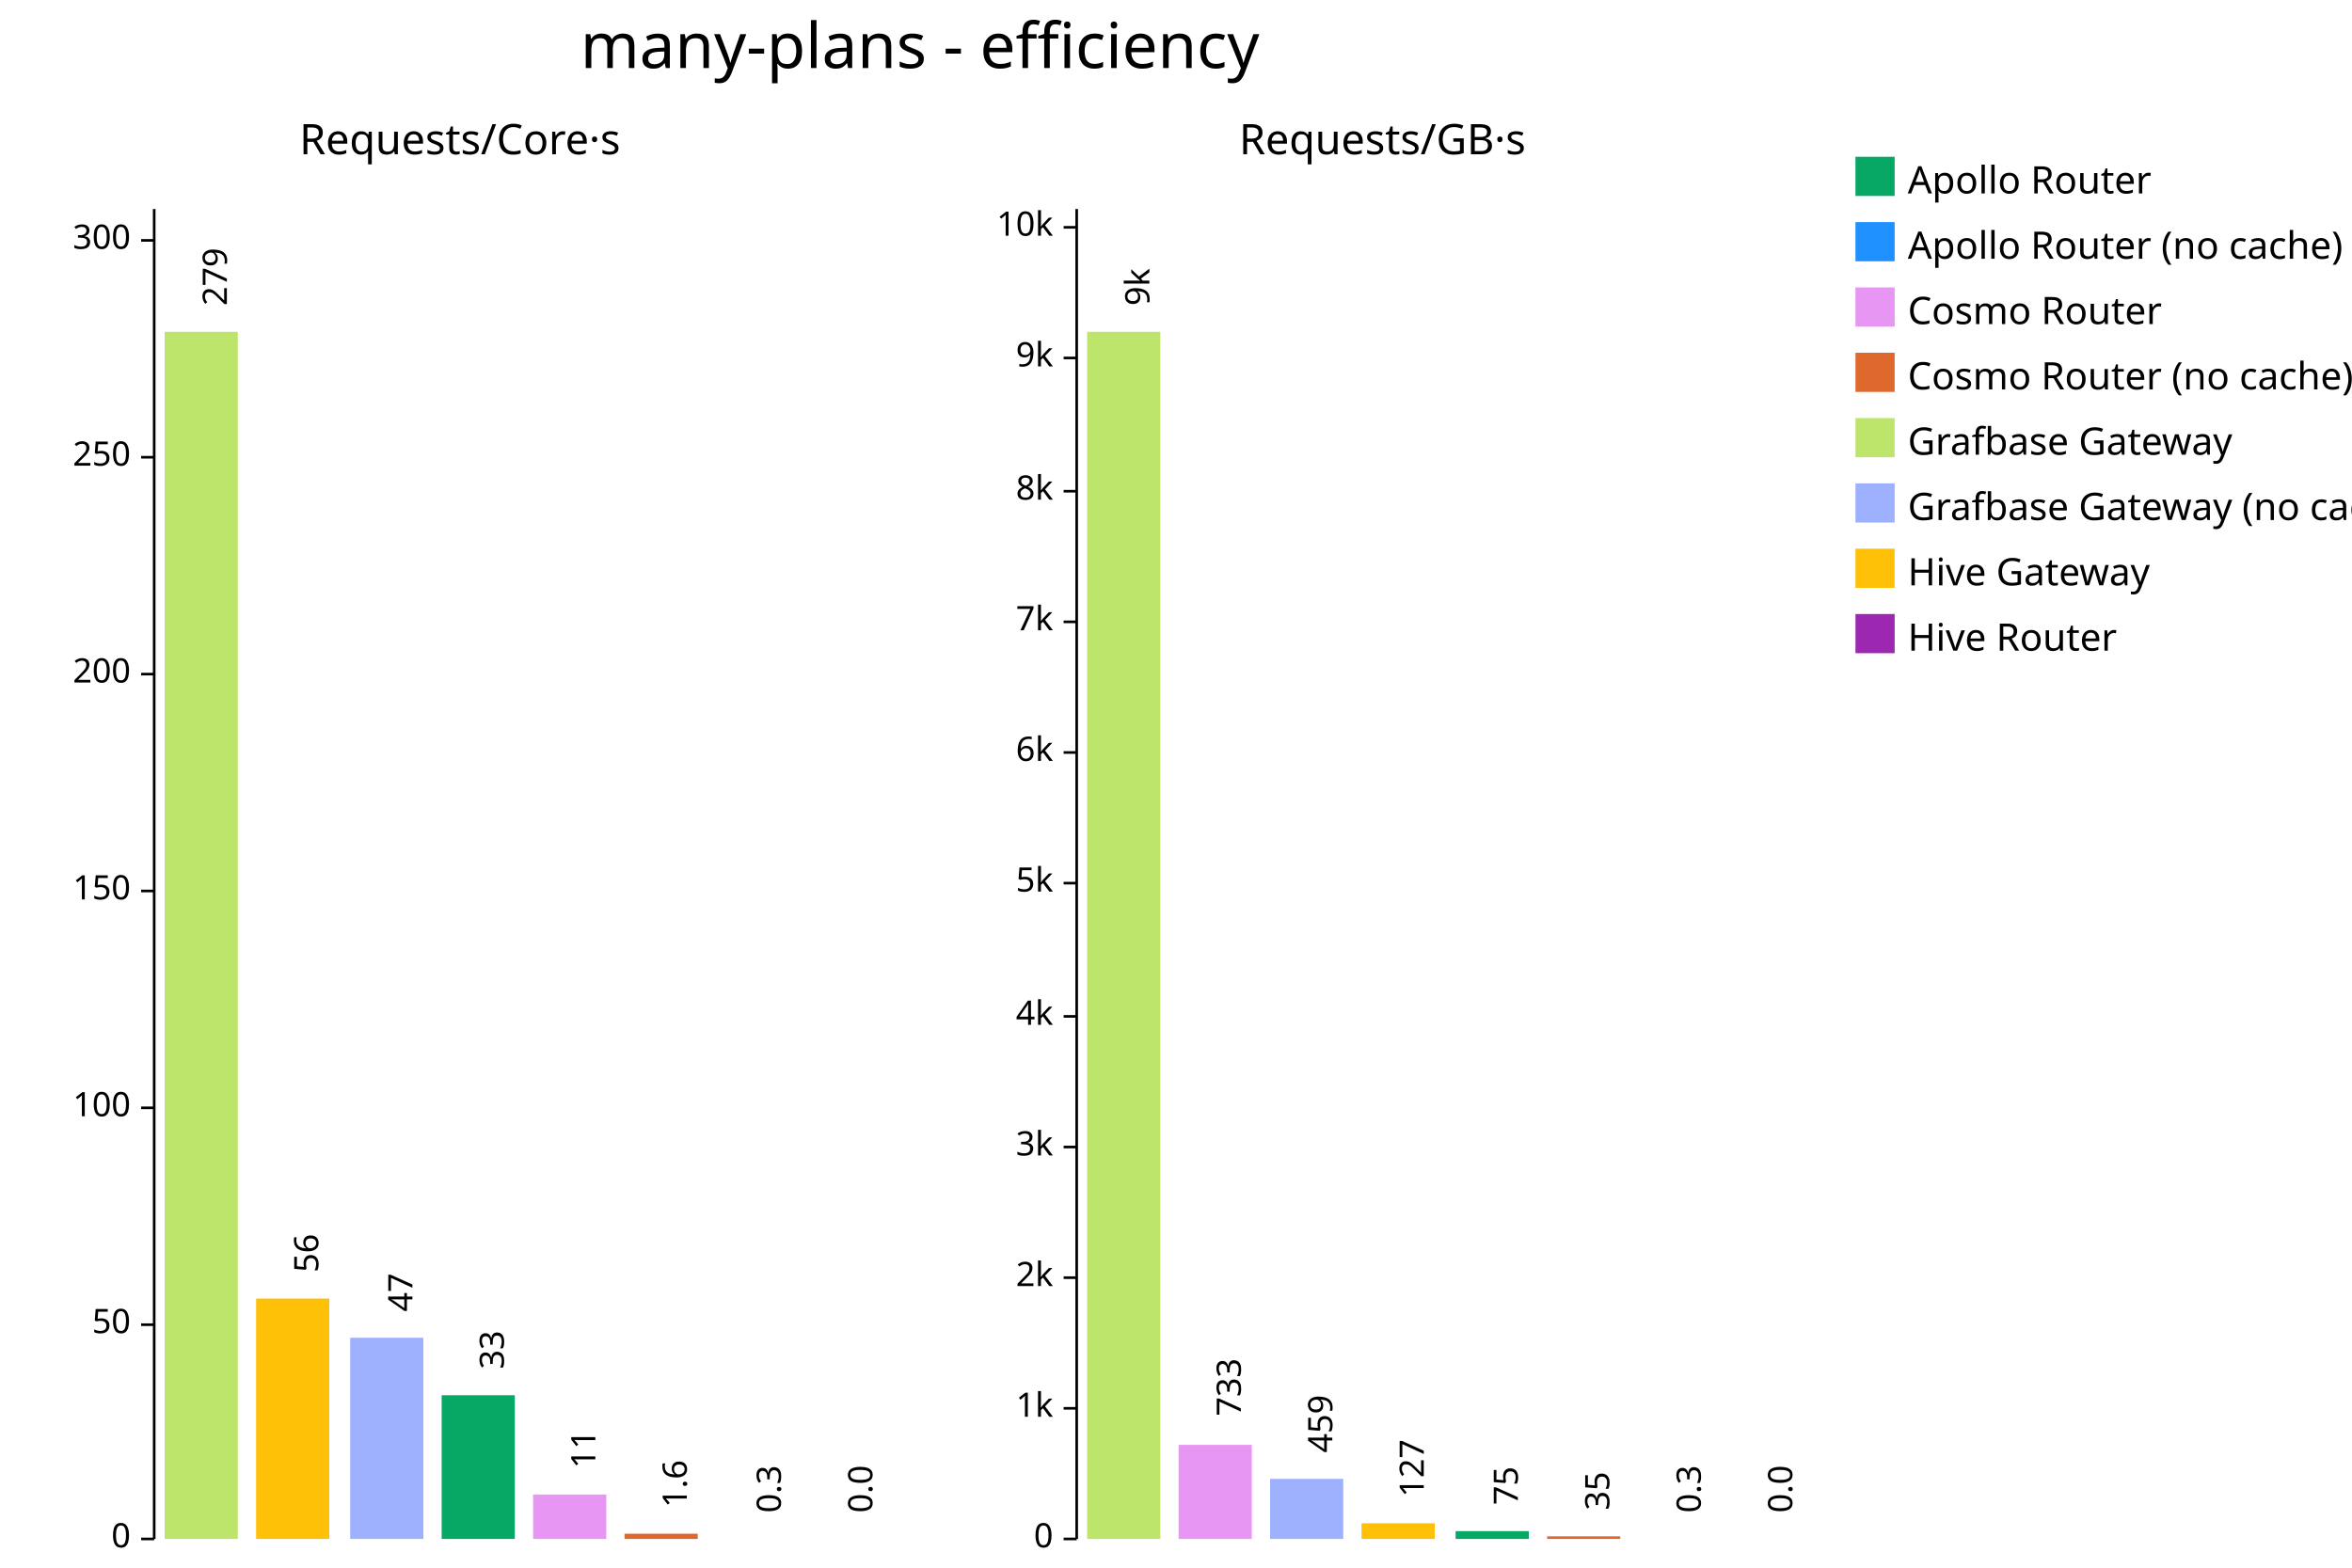
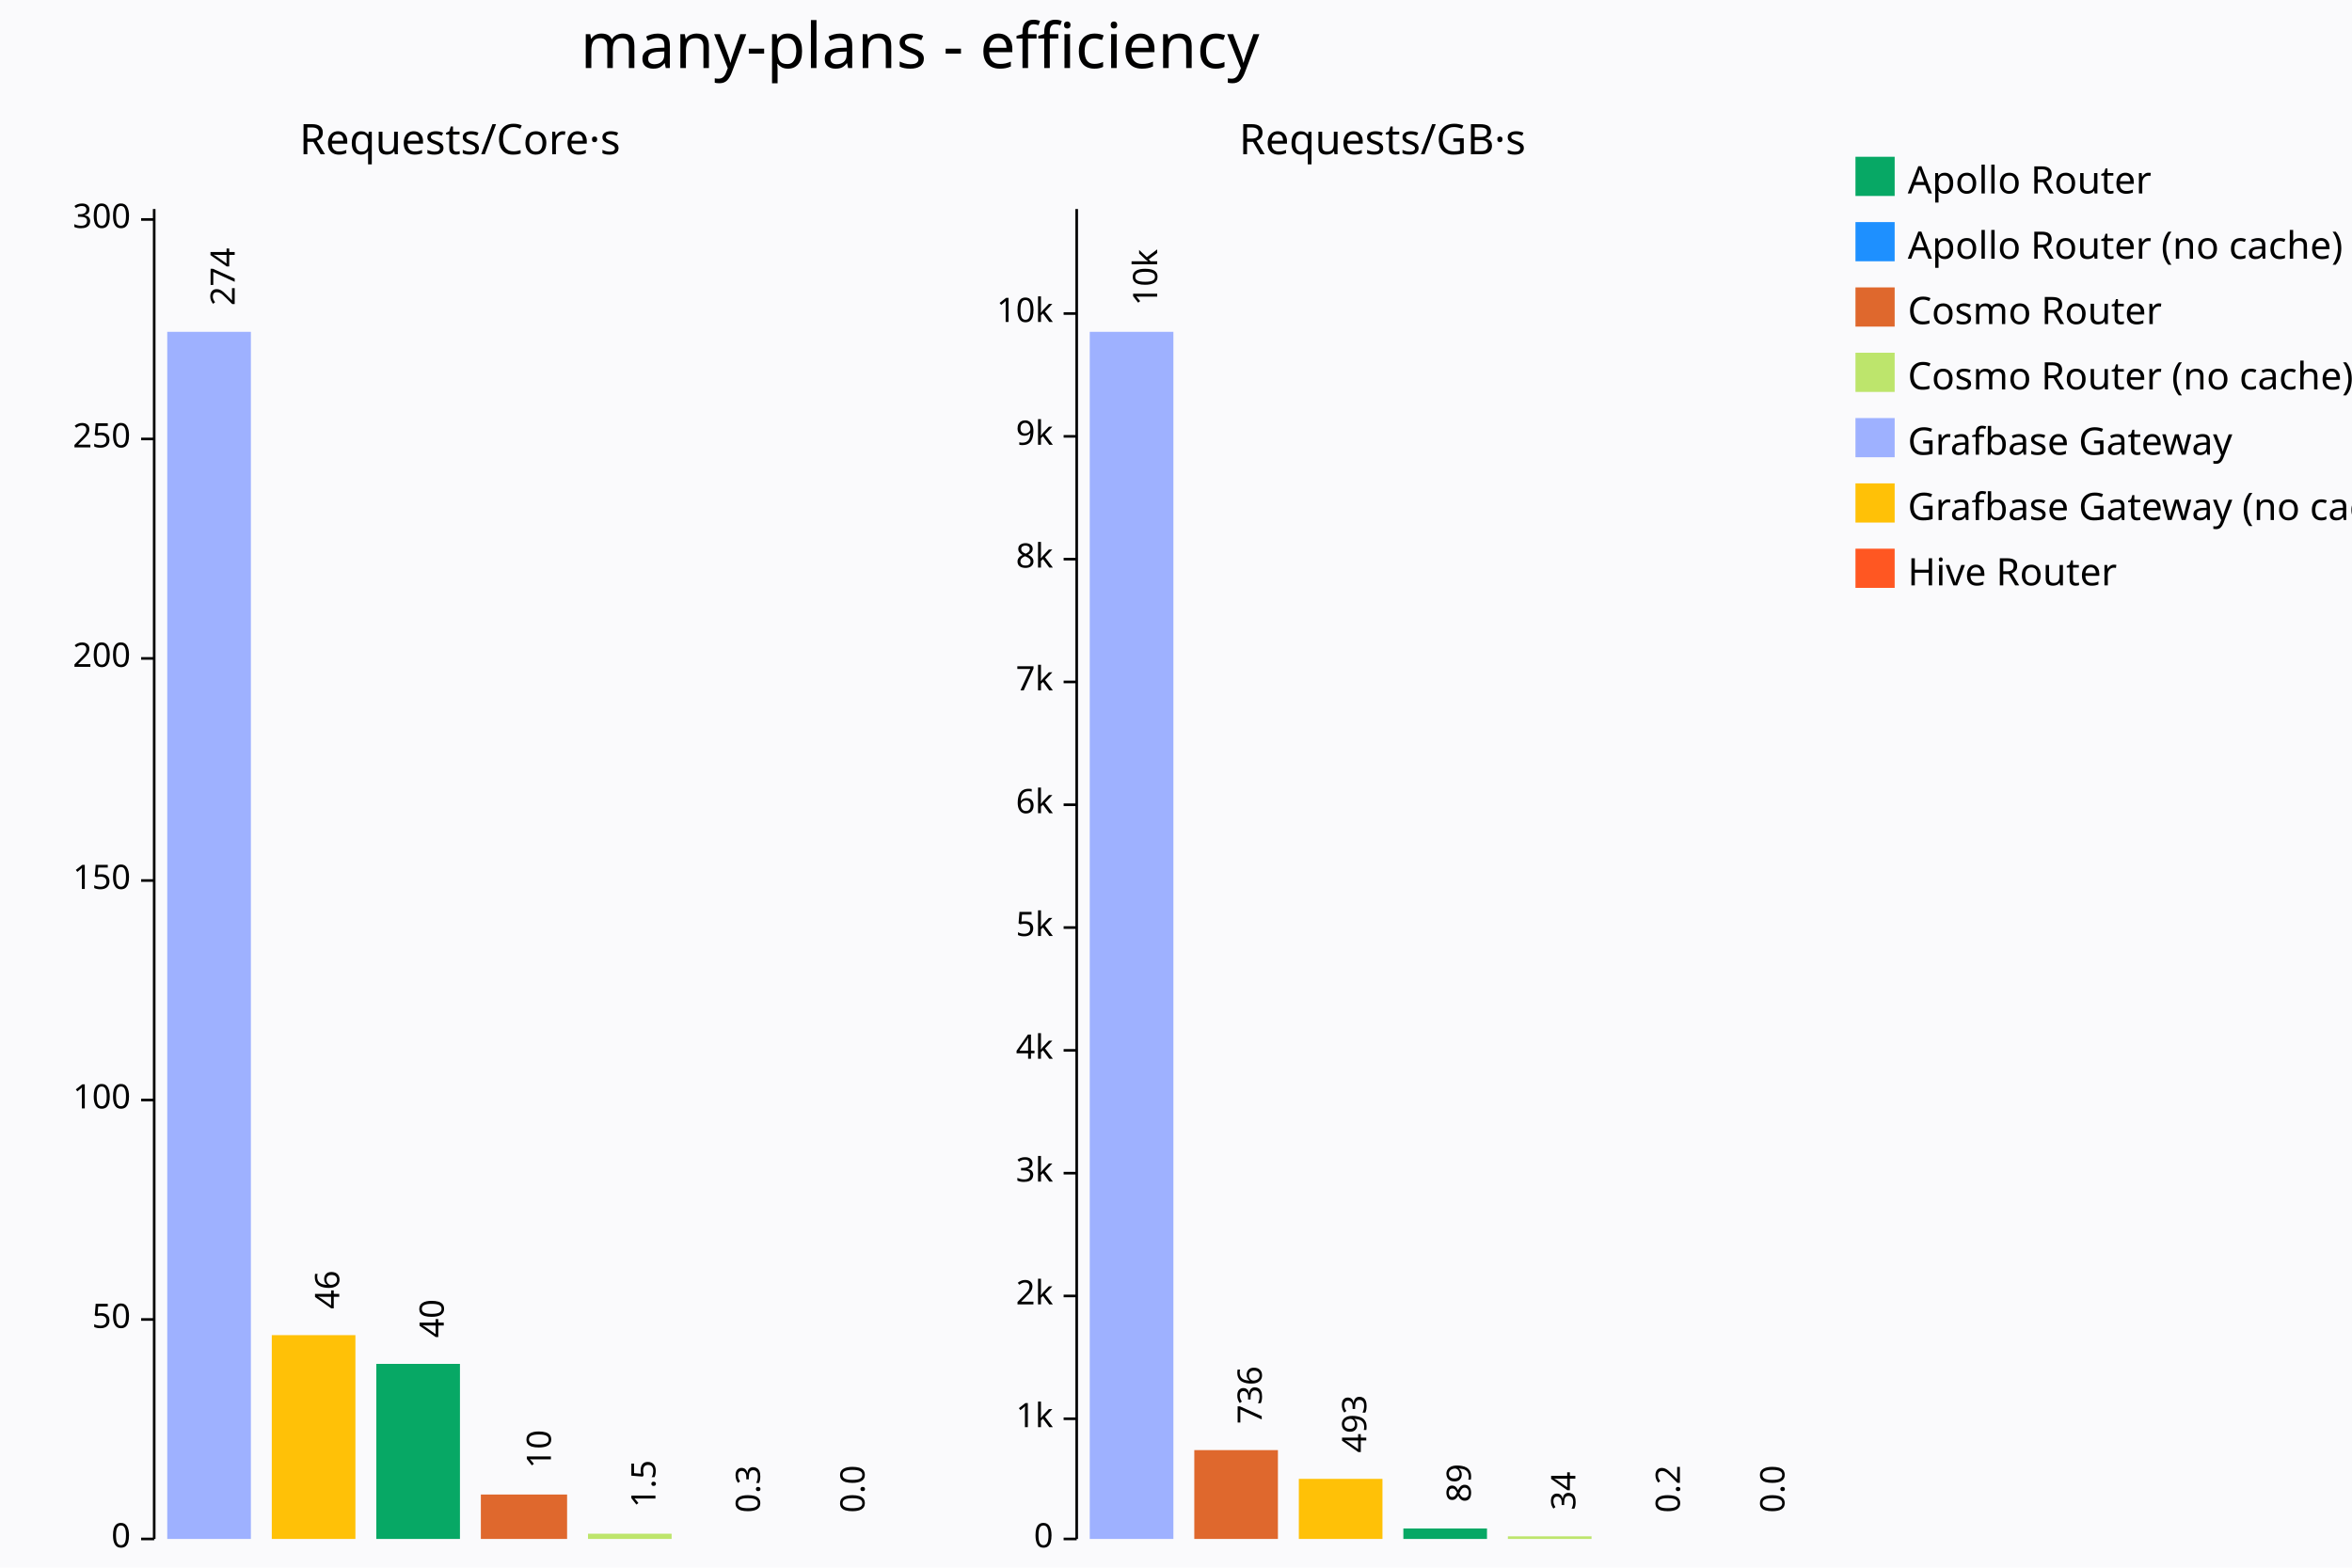
<svg xmlns="http://www.w3.org/2000/svg" width="900" height="600" viewBox="0 0 900 600">
+   <rect x="0" y="0" width="900" height="600" opacity="1" fill="#FAFAFC" stroke="none" />
  <text x="352" y="20" dy="0.5ex" text-anchor="middle" font-family="sans-serif" font-size="24.194" opacity="1" fill="#000000">
many-plans - efficiency
</text>
  <text x="176" y="55" dy="0.5ex" text-anchor="middle" font-family="sans-serif" font-size="16.129" opacity="1" fill="#000000">
Requests/Core·s
</text>
  <polyline fill="none" opacity="1" stroke="#000000" stroke-width="1" points="59,80 59,589 " />
  <text x="50" y="589" dy="0.5ex" text-anchor="end" font-family="sans-serif" font-size="12.903" opacity="1" fill="#000000">
0
</text>
  <polyline fill="none" opacity="1" stroke="#000000" stroke-width="1" points="54,589 59,589 " />
-   <text x="50" y="507" dy="0.5ex" text-anchor="end" font-family="sans-serif" font-size="12.903" opacity="1" fill="#000000">
+   <text x="50" y="505" dy="0.5ex" text-anchor="end" font-family="sans-serif" font-size="12.903" opacity="1" fill="#000000">
50
</text>
-   <polyline fill="none" opacity="1" stroke="#000000" stroke-width="1" points="54,507 59,507 " />
-   <text x="50" y="424" dy="0.5ex" text-anchor="end" font-family="sans-serif" font-size="12.903" opacity="1" fill="#000000">
+   <polyline fill="none" opacity="1" stroke="#000000" stroke-width="1" points="54,505 59,505 " />
+   <text x="50" y="421" dy="0.5ex" text-anchor="end" font-family="sans-serif" font-size="12.903" opacity="1" fill="#000000">
100
</text>
-   <polyline fill="none" opacity="1" stroke="#000000" stroke-width="1" points="54,424 59,424 " />
-   <text x="50" y="341" dy="0.5ex" text-anchor="end" font-family="sans-serif" font-size="12.903" opacity="1" fill="#000000">
+   <polyline fill="none" opacity="1" stroke="#000000" stroke-width="1" points="54,421 59,421 " />
+   <text x="50" y="337" dy="0.5ex" text-anchor="end" font-family="sans-serif" font-size="12.903" opacity="1" fill="#000000">
150
</text>
-   <polyline fill="none" opacity="1" stroke="#000000" stroke-width="1" points="54,341 59,341 " />
-   <text x="50" y="258" dy="0.5ex" text-anchor="end" font-family="sans-serif" font-size="12.903" opacity="1" fill="#000000">
+   <polyline fill="none" opacity="1" stroke="#000000" stroke-width="1" points="54,337 59,337 " />
+   <text x="50" y="252" dy="0.5ex" text-anchor="end" font-family="sans-serif" font-size="12.903" opacity="1" fill="#000000">
200
</text>
-   <polyline fill="none" opacity="1" stroke="#000000" stroke-width="1" points="54,258 59,258 " />
-   <text x="50" y="175" dy="0.5ex" text-anchor="end" font-family="sans-serif" font-size="12.903" opacity="1" fill="#000000">
+   <polyline fill="none" opacity="1" stroke="#000000" stroke-width="1" points="54,252 59,252 " />
+   <text x="50" y="168" dy="0.5ex" text-anchor="end" font-family="sans-serif" font-size="12.903" opacity="1" fill="#000000">
250
</text>
-   <polyline fill="none" opacity="1" stroke="#000000" stroke-width="1" points="54,175 59,175 " />
-   <text x="50" y="92" dy="0.5ex" text-anchor="end" font-family="sans-serif" font-size="12.903" opacity="1" fill="#000000">
+   <polyline fill="none" opacity="1" stroke="#000000" stroke-width="1" points="54,168 59,168 " />
+   <text x="50" y="84" dy="0.5ex" text-anchor="end" font-family="sans-serif" font-size="12.903" opacity="1" fill="#000000">
300
</text>
-   <polyline fill="none" opacity="1" stroke="#000000" stroke-width="1" points="54,92 59,92 " />
-   <rect x="63" y="127" width="28" height="462" opacity="1" fill="#BDE56C" stroke="none" />
-   <text x="77" y="117" dy="0.76em" text-anchor="start" font-family="sans-serif" font-size="12.903" opacity="1" fill="#000000" transform="rotate(270, 77, 117)">
- 279
+   <polyline fill="none" opacity="1" stroke="#000000" stroke-width="1" points="54,84 59,84 " />
+   <rect x="64" y="127" width="32" height="462" opacity="1" fill="#9EB1FF" stroke="none" />
+   <text x="80" y="117" dy="0.76em" text-anchor="start" font-family="sans-serif" font-size="12.903" opacity="1" fill="#000000" transform="rotate(270, 80, 117)">
+ 274
</text>
-   <rect x="98" y="497" width="28" height="92" opacity="1" fill="#FFC107" stroke="none" />
-   <text x="112" y="487" dy="0.76em" text-anchor="start" font-family="sans-serif" font-size="12.903" opacity="1" fill="#000000" transform="rotate(270, 112, 487)">
- 56
+   <rect x="104" y="511" width="32" height="78" opacity="1" fill="#FFC107" stroke="none" />
+   <text x="120" y="501" dy="0.76em" text-anchor="start" font-family="sans-serif" font-size="12.903" opacity="1" fill="#000000" transform="rotate(270, 120, 501)">
+ 46
</text>
-   <rect x="134" y="512" width="28" height="77" opacity="1" fill="#9EB1FF" stroke="none" />
-   <text x="148" y="502" dy="0.76em" text-anchor="start" font-family="sans-serif" font-size="12.903" opacity="1" fill="#000000" transform="rotate(270, 148, 502)">
- 47
+   <rect x="144" y="522" width="32" height="67" opacity="1" fill="#07A865" stroke="none" />
+   <text x="160" y="512" dy="0.76em" text-anchor="start" font-family="sans-serif" font-size="12.903" opacity="1" fill="#000000" transform="rotate(270, 160, 512)">
+ 40
</text>
-   <rect x="169" y="534" width="28" height="55" opacity="1" fill="#07A865" stroke="none" />
-   <text x="183" y="524" dy="0.76em" text-anchor="start" font-family="sans-serif" font-size="12.903" opacity="1" fill="#000000" transform="rotate(270, 183, 524)">
- 33
+   <rect x="184" y="572" width="33" height="17" opacity="1" fill="#DF682D" stroke="none" />
+   <text x="201" y="562" dy="0.76em" text-anchor="start" font-family="sans-serif" font-size="12.903" opacity="1" fill="#000000" transform="rotate(270, 201, 562)">
+ 10
</text>
-   <rect x="204" y="572" width="28" height="17" opacity="1" fill="#E796F3" stroke="none" />
-   <text x="218" y="562" dy="0.76em" text-anchor="start" font-family="sans-serif" font-size="12.903" opacity="1" fill="#000000" transform="rotate(270, 218, 562)">
- 11
+   <rect x="225" y="587" width="32" height="2" opacity="1" fill="#BDE56C" stroke="none" />
+   <text x="241" y="577" dy="0.76em" text-anchor="start" font-family="sans-serif" font-size="12.903" opacity="1" fill="#000000" transform="rotate(270, 241, 577)">
+ 1.5
</text>
-   <rect x="239" y="587" width="28" height="2" opacity="1" fill="#DF682D" stroke="none" />
-   <text x="253" y="577" dy="0.76em" text-anchor="start" font-family="sans-serif" font-size="12.903" opacity="1" fill="#000000" transform="rotate(270, 253, 577)">
- 1.6
- </text>
-   <rect x="275" y="589" width="28" height="0" opacity="1" fill="#1E90FF" stroke="none" />
-   <text x="289" y="579" dy="0.76em" text-anchor="start" font-family="sans-serif" font-size="12.903" opacity="1" fill="#000000" transform="rotate(270, 289, 579)">
+   <rect x="265" y="589" width="32" height="0" opacity="1" fill="#1E90FF" stroke="none" />
+   <text x="281" y="579" dy="0.76em" text-anchor="start" font-family="sans-serif" font-size="12.903" opacity="1" fill="#000000" transform="rotate(270, 281, 579)">
0.3
</text>
-   <rect x="310" y="589" width="28" height="0" opacity="1" fill="#9C27B0" stroke="none" />
-   <text x="324" y="579" dy="0.76em" text-anchor="start" font-family="sans-serif" font-size="12.903" opacity="1" fill="#000000" transform="rotate(270, 324, 579)">
+   <rect x="305" y="589" width="32" height="0" opacity="1" fill="#FF5722" stroke="none" />
+   <text x="321" y="579" dy="0.76em" text-anchor="start" font-family="sans-serif" font-size="12.903" opacity="1" fill="#000000" transform="rotate(270, 321, 579)">
0.0
</text>
  <text x="529" y="55" dy="0.5ex" text-anchor="middle" font-family="sans-serif" font-size="16.129" opacity="1" fill="#000000">
Requests/GB·s
</text>
  <polyline fill="none" opacity="1" stroke="#000000" stroke-width="1" points="412,80 412,589 " />
  <text x="403" y="589" dy="0.5ex" text-anchor="end" font-family="sans-serif" font-size="12.903" opacity="1" fill="#000000">
0
</text>
  <polyline fill="none" opacity="1" stroke="#000000" stroke-width="1" points="407,589 412,589 " />
-   <text x="403" y="539" dy="0.5ex" text-anchor="end" font-family="sans-serif" font-size="12.903" opacity="1" fill="#000000">
+   <text x="403" y="543" dy="0.5ex" text-anchor="end" font-family="sans-serif" font-size="12.903" opacity="1" fill="#000000">
1k
</text>
-   <polyline fill="none" opacity="1" stroke="#000000" stroke-width="1" points="407,539 412,539 " />
-   <text x="403" y="489" dy="0.5ex" text-anchor="end" font-family="sans-serif" font-size="12.903" opacity="1" fill="#000000">
+   <polyline fill="none" opacity="1" stroke="#000000" stroke-width="1" points="407,543 412,543 " />
+   <text x="403" y="496" dy="0.5ex" text-anchor="end" font-family="sans-serif" font-size="12.903" opacity="1" fill="#000000">
2k
</text>
-   <polyline fill="none" opacity="1" stroke="#000000" stroke-width="1" points="407,489 412,489 " />
-   <text x="403" y="439" dy="0.5ex" text-anchor="end" font-family="sans-serif" font-size="12.903" opacity="1" fill="#000000">
+   <polyline fill="none" opacity="1" stroke="#000000" stroke-width="1" points="407,496 412,496 " />
+   <text x="403" y="449" dy="0.5ex" text-anchor="end" font-family="sans-serif" font-size="12.903" opacity="1" fill="#000000">
3k
</text>
-   <polyline fill="none" opacity="1" stroke="#000000" stroke-width="1" points="407,439 412,439 " />
-   <text x="403" y="389" dy="0.5ex" text-anchor="end" font-family="sans-serif" font-size="12.903" opacity="1" fill="#000000">
+   <polyline fill="none" opacity="1" stroke="#000000" stroke-width="1" points="407,449 412,449 " />
+   <text x="403" y="402" dy="0.5ex" text-anchor="end" font-family="sans-serif" font-size="12.903" opacity="1" fill="#000000">
4k
</text>
-   <polyline fill="none" opacity="1" stroke="#000000" stroke-width="1" points="407,389 412,389 " />
-   <text x="403" y="338" dy="0.5ex" text-anchor="end" font-family="sans-serif" font-size="12.903" opacity="1" fill="#000000">
+   <polyline fill="none" opacity="1" stroke="#000000" stroke-width="1" points="407,402 412,402 " />
+   <text x="403" y="355" dy="0.5ex" text-anchor="end" font-family="sans-serif" font-size="12.903" opacity="1" fill="#000000">
5k
</text>
-   <polyline fill="none" opacity="1" stroke="#000000" stroke-width="1" points="407,338 412,338 " />
-   <text x="403" y="288" dy="0.5ex" text-anchor="end" font-family="sans-serif" font-size="12.903" opacity="1" fill="#000000">
+   <polyline fill="none" opacity="1" stroke="#000000" stroke-width="1" points="407,355 412,355 " />
+   <text x="403" y="308" dy="0.5ex" text-anchor="end" font-family="sans-serif" font-size="12.903" opacity="1" fill="#000000">
6k
</text>
-   <polyline fill="none" opacity="1" stroke="#000000" stroke-width="1" points="407,288 412,288 " />
-   <text x="403" y="238" dy="0.5ex" text-anchor="end" font-family="sans-serif" font-size="12.903" opacity="1" fill="#000000">
+   <polyline fill="none" opacity="1" stroke="#000000" stroke-width="1" points="407,308 412,308 " />
+   <text x="403" y="261" dy="0.5ex" text-anchor="end" font-family="sans-serif" font-size="12.903" opacity="1" fill="#000000">
7k
</text>
-   <polyline fill="none" opacity="1" stroke="#000000" stroke-width="1" points="407,238 412,238 " />
-   <text x="403" y="188" dy="0.5ex" text-anchor="end" font-family="sans-serif" font-size="12.903" opacity="1" fill="#000000">
+   <polyline fill="none" opacity="1" stroke="#000000" stroke-width="1" points="407,261 412,261 " />
+   <text x="403" y="214" dy="0.5ex" text-anchor="end" font-family="sans-serif" font-size="12.903" opacity="1" fill="#000000">
8k
</text>
-   <polyline fill="none" opacity="1" stroke="#000000" stroke-width="1" points="407,188 412,188 " />
-   <text x="403" y="137" dy="0.5ex" text-anchor="end" font-family="sans-serif" font-size="12.903" opacity="1" fill="#000000">
+   <polyline fill="none" opacity="1" stroke="#000000" stroke-width="1" points="407,214 412,214 " />
+   <text x="403" y="167" dy="0.5ex" text-anchor="end" font-family="sans-serif" font-size="12.903" opacity="1" fill="#000000">
9k
</text>
-   <polyline fill="none" opacity="1" stroke="#000000" stroke-width="1" points="407,137 412,137 " />
-   <text x="403" y="87" dy="0.5ex" text-anchor="end" font-family="sans-serif" font-size="12.903" opacity="1" fill="#000000">
+   <polyline fill="none" opacity="1" stroke="#000000" stroke-width="1" points="407,167 412,167 " />
+   <text x="403" y="120" dy="0.5ex" text-anchor="end" font-family="sans-serif" font-size="12.903" opacity="1" fill="#000000">
10k
</text>
-   <polyline fill="none" opacity="1" stroke="#000000" stroke-width="1" points="407,87 412,87 " />
-   <rect x="416" y="127" width="28" height="462" opacity="1" fill="#BDE56C" stroke="none" />
-   <text x="430" y="117" dy="0.76em" text-anchor="start" font-family="sans-serif" font-size="12.903" opacity="1" fill="#000000" transform="rotate(270, 430, 117)">
- 9k
+   <polyline fill="none" opacity="1" stroke="#000000" stroke-width="1" points="407,120 412,120 " />
+   <rect x="417" y="127" width="32" height="462" opacity="1" fill="#9EB1FF" stroke="none" />
+   <text x="433" y="117" dy="0.76em" text-anchor="start" font-family="sans-serif" font-size="12.903" opacity="1" fill="#000000" transform="rotate(270, 433, 117)">
+ 10k
</text>
-   <rect x="451" y="553" width="28" height="36" opacity="1" fill="#E796F3" stroke="none" />
-   <text x="465" y="542" dy="0.76em" text-anchor="start" font-family="sans-serif" font-size="12.903" opacity="1" fill="#000000" transform="rotate(270, 465, 542)">
- 733
+   <rect x="457" y="555" width="32" height="34" opacity="1" fill="#DF682D" stroke="none" />
+   <text x="473" y="545" dy="0.76em" text-anchor="start" font-family="sans-serif" font-size="12.903" opacity="1" fill="#000000" transform="rotate(270, 473, 545)">
+ 736
</text>
-   <rect x="486" y="566" width="28" height="23" opacity="1" fill="#9EB1FF" stroke="none" />
-   <text x="500" y="556" dy="0.76em" text-anchor="start" font-family="sans-serif" font-size="12.903" opacity="1" fill="#000000" transform="rotate(270, 500, 556)">
- 459
+   <rect x="497" y="566" width="32" height="23" opacity="1" fill="#FFC107" stroke="none" />
+   <text x="513" y="556" dy="0.76em" text-anchor="start" font-family="sans-serif" font-size="12.903" opacity="1" fill="#000000" transform="rotate(270, 513, 556)">
+ 493
</text>
-   <rect x="521" y="583" width="28" height="6" opacity="1" fill="#FFC107" stroke="none" />
-   <text x="535" y="573" dy="0.76em" text-anchor="start" font-family="sans-serif" font-size="12.903" opacity="1" fill="#000000" transform="rotate(270, 535, 573)">
- 127
+   <rect x="537" y="585" width="32" height="4" opacity="1" fill="#07A865" stroke="none" />
+   <text x="553" y="575" dy="0.76em" text-anchor="start" font-family="sans-serif" font-size="12.903" opacity="1" fill="#000000" transform="rotate(270, 553, 575)">
+ 89
</text>
-   <rect x="557" y="586" width="28" height="3" opacity="1" fill="#07A865" stroke="none" />
-   <text x="571" y="576" dy="0.76em" text-anchor="start" font-family="sans-serif" font-size="12.903" opacity="1" fill="#000000" transform="rotate(270, 571, 576)">
- 75
+   <rect x="577" y="588" width="32" height="1" opacity="1" fill="#BDE56C" stroke="none" />
+   <text x="593" y="578" dy="0.76em" text-anchor="start" font-family="sans-serif" font-size="12.903" opacity="1" fill="#000000" transform="rotate(270, 593, 578)">
+ 34
</text>
-   <rect x="592" y="588" width="28" height="1" opacity="1" fill="#DF682D" stroke="none" />
-   <text x="606" y="578" dy="0.76em" text-anchor="start" font-family="sans-serif" font-size="12.903" opacity="1" fill="#000000" transform="rotate(270, 606, 578)">
- 35
+   <rect x="617" y="589" width="32" height="0" opacity="1" fill="#1E90FF" stroke="none" />
+   <text x="633" y="579" dy="0.76em" text-anchor="start" font-family="sans-serif" font-size="12.903" opacity="1" fill="#000000" transform="rotate(270, 633, 579)">
+ 0.2
</text>
-   <rect x="627" y="589" width="28" height="0" opacity="1" fill="#1E90FF" stroke="none" />
-   <text x="641" y="579" dy="0.76em" text-anchor="start" font-family="sans-serif" font-size="12.903" opacity="1" fill="#000000" transform="rotate(270, 641, 579)">
- 0.3
- </text>
-   <rect x="662" y="589" width="28" height="0" opacity="1" fill="#9C27B0" stroke="none" />
-   <text x="676" y="579" dy="0.76em" text-anchor="start" font-family="sans-serif" font-size="12.903" opacity="1" fill="#000000" transform="rotate(270, 676, 579)">
+   <rect x="657" y="589" width="32" height="0" opacity="1" fill="#FF5722" stroke="none" />
+   <text x="673" y="579" dy="0.76em" text-anchor="start" font-family="sans-serif" font-size="12.903" opacity="1" fill="#000000" transform="rotate(270, 673, 579)">
0.0
</text>
  <rect x="710" y="60" width="15" height="15" opacity="1" fill="#07A865" stroke="none" />
  <text x="730" y="63" dy="0.76em" text-anchor="start" font-family="sans-serif" font-size="14.516" opacity="1" fill="#000000">
Apollo Router
</text>
  <rect x="710" y="85" width="15" height="15" opacity="1" fill="#1E90FF" stroke="none" />
  <text x="730" y="88" dy="0.76em" text-anchor="start" font-family="sans-serif" font-size="14.516" opacity="1" fill="#000000">
Apollo Router (no cache)
</text>
-   <rect x="710" y="110" width="15" height="15" opacity="1" fill="#E796F3" stroke="none" />
+   <rect x="710" y="110" width="15" height="15" opacity="1" fill="#DF682D" stroke="none" />
  <text x="730" y="113" dy="0.76em" text-anchor="start" font-family="sans-serif" font-size="14.516" opacity="1" fill="#000000">
Cosmo Router
</text>
-   <rect x="710" y="135" width="15" height="15" opacity="1" fill="#DF682D" stroke="none" />
+   <rect x="710" y="135" width="15" height="15" opacity="1" fill="#BDE56C" stroke="none" />
  <text x="730" y="138" dy="0.76em" text-anchor="start" font-family="sans-serif" font-size="14.516" opacity="1" fill="#000000">
Cosmo Router (no cache)
</text>
-   <rect x="710" y="160" width="15" height="15" opacity="1" fill="#BDE56C" stroke="none" />
+   <rect x="710" y="160" width="15" height="15" opacity="1" fill="#9EB1FF" stroke="none" />
  <text x="730" y="163" dy="0.76em" text-anchor="start" font-family="sans-serif" font-size="14.516" opacity="1" fill="#000000">
Grafbase Gateway
</text>
-   <rect x="710" y="185" width="15" height="15" opacity="1" fill="#9EB1FF" stroke="none" />
+   <rect x="710" y="185" width="15" height="15" opacity="1" fill="#FFC107" stroke="none" />
  <text x="730" y="188" dy="0.76em" text-anchor="start" font-family="sans-serif" font-size="14.516" opacity="1" fill="#000000">
Grafbase Gateway (no cache)
</text>
-   <rect x="710" y="210" width="15" height="15" opacity="1" fill="#FFC107" stroke="none" />
+   <rect x="710" y="210" width="15" height="15" opacity="1" fill="#FF5722" stroke="none" />
  <text x="730" y="213" dy="0.76em" text-anchor="start" font-family="sans-serif" font-size="14.516" opacity="1" fill="#000000">
- Hive Gateway
- </text>
-   <rect x="710" y="235" width="15" height="15" opacity="1" fill="#9C27B0" stroke="none" />
-   <text x="730" y="238" dy="0.76em" text-anchor="start" font-family="sans-serif" font-size="14.516" opacity="1" fill="#000000">
Hive Router
</text>
</svg>
